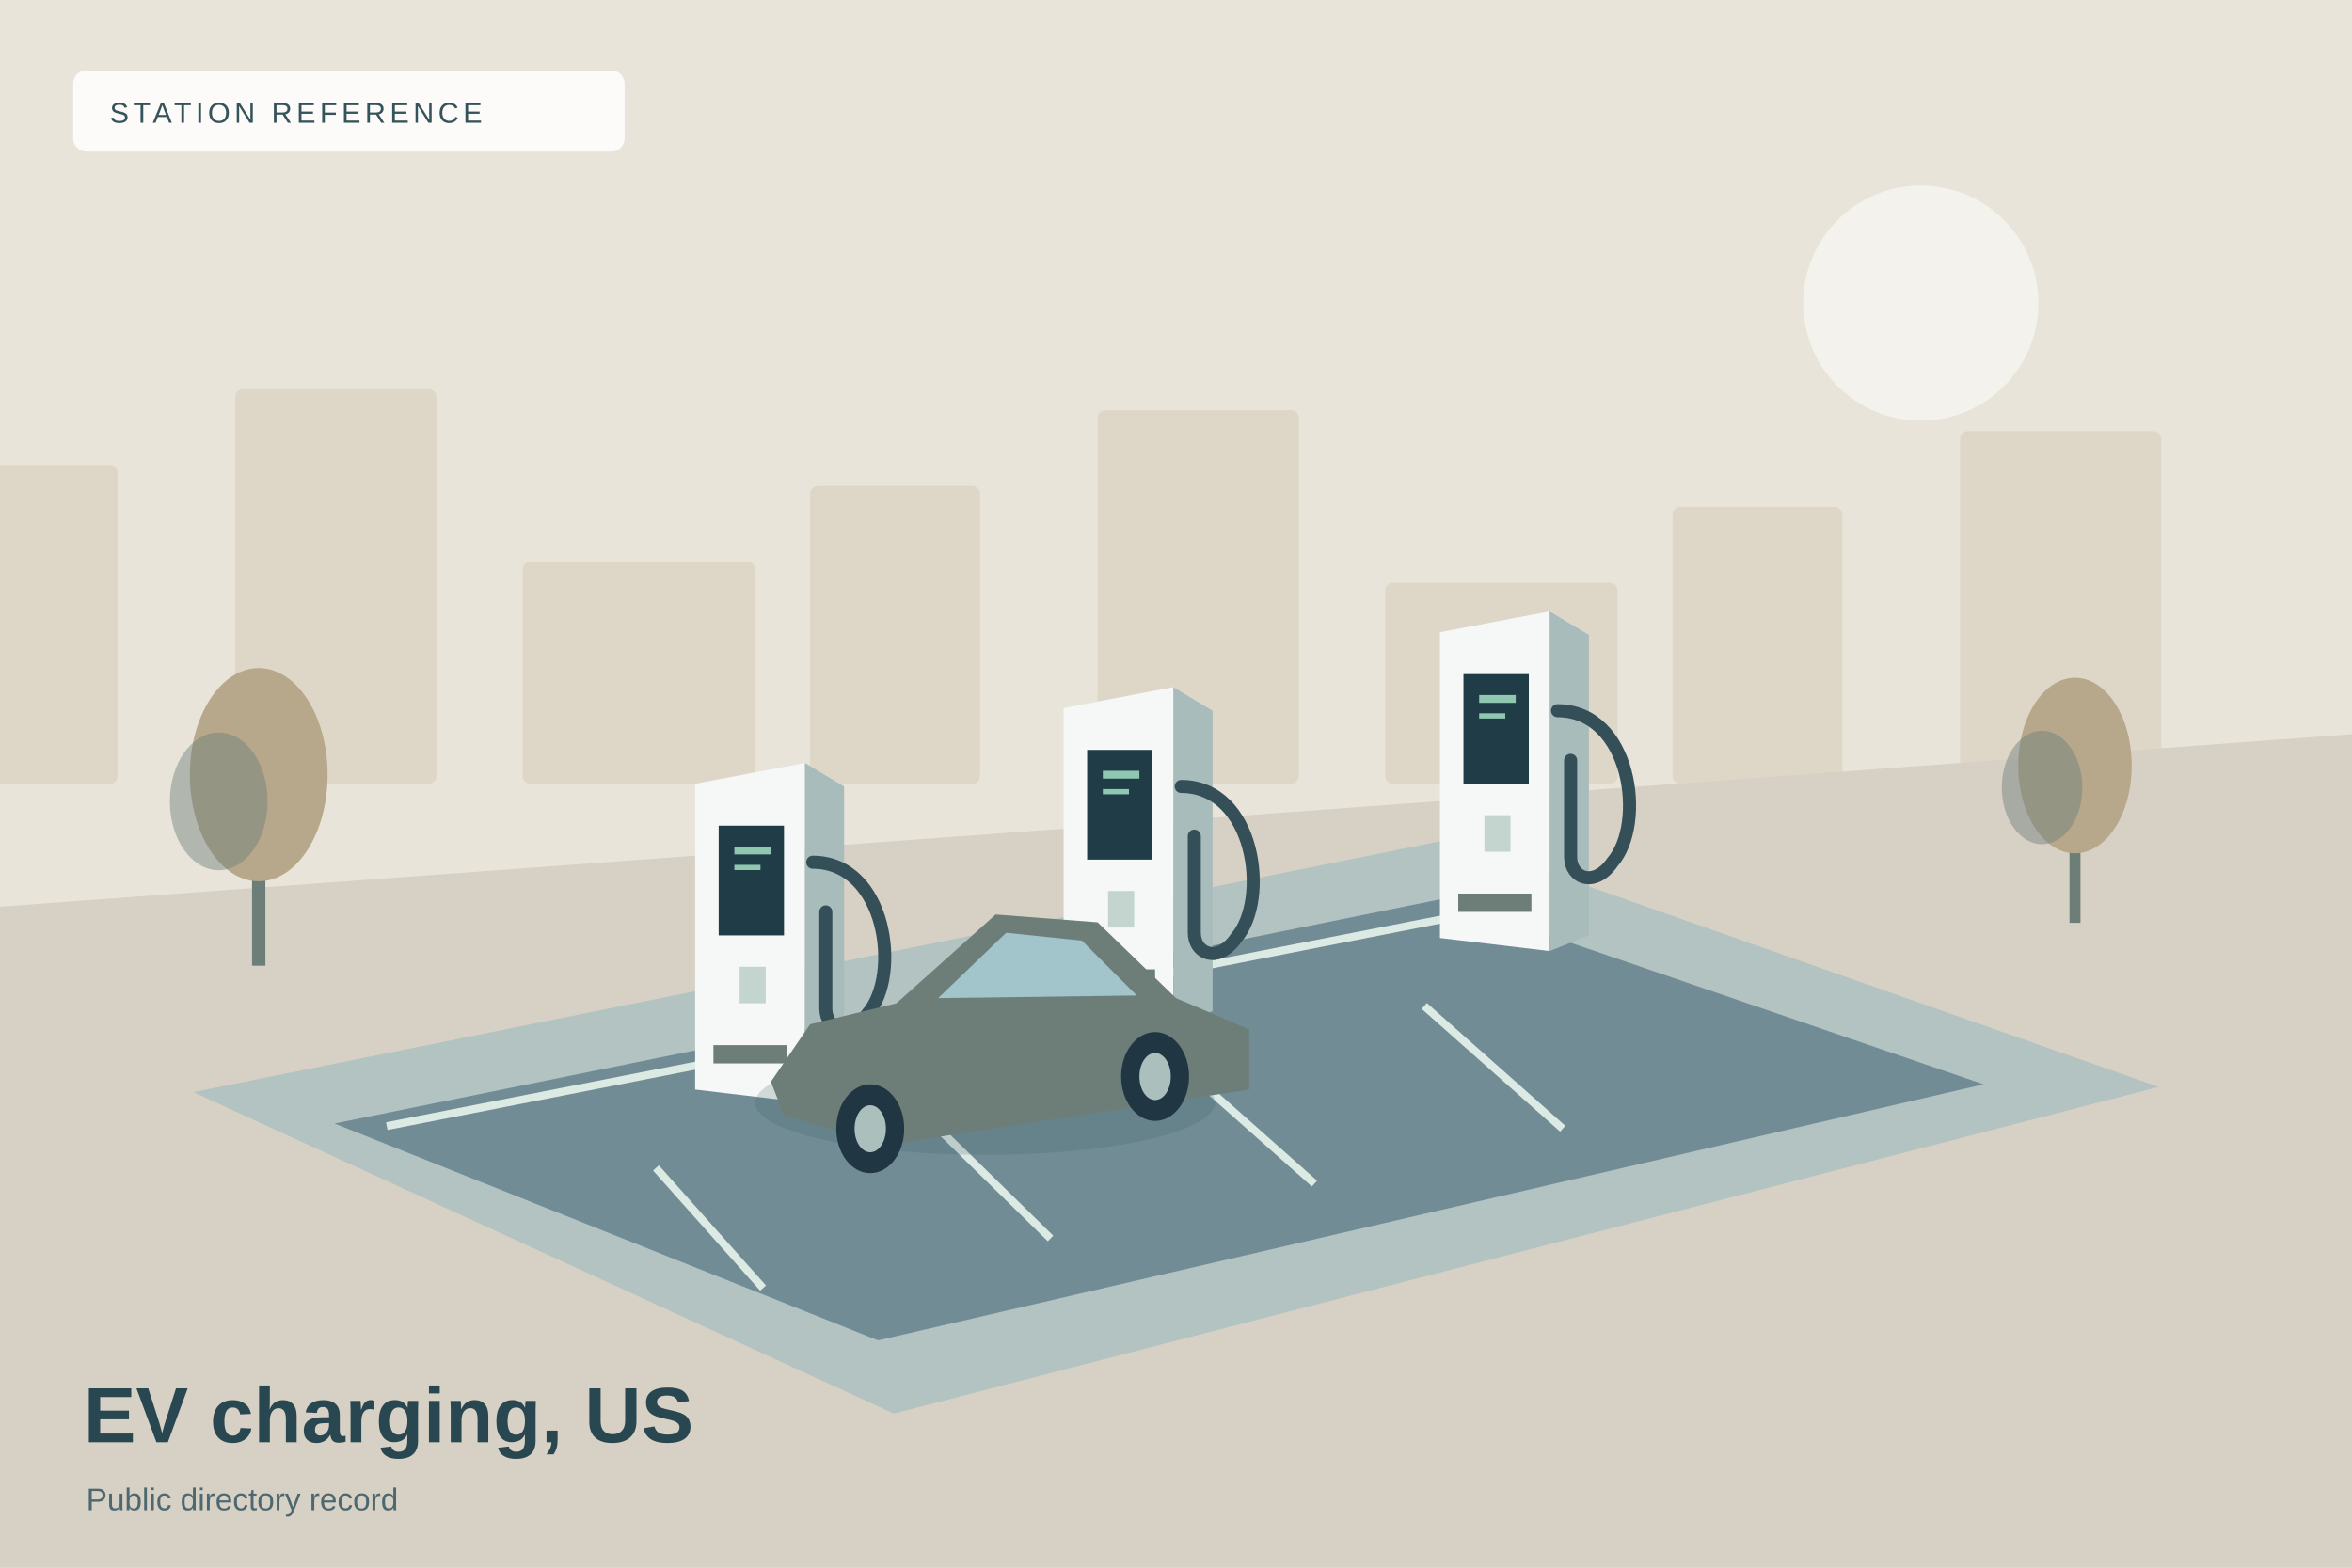
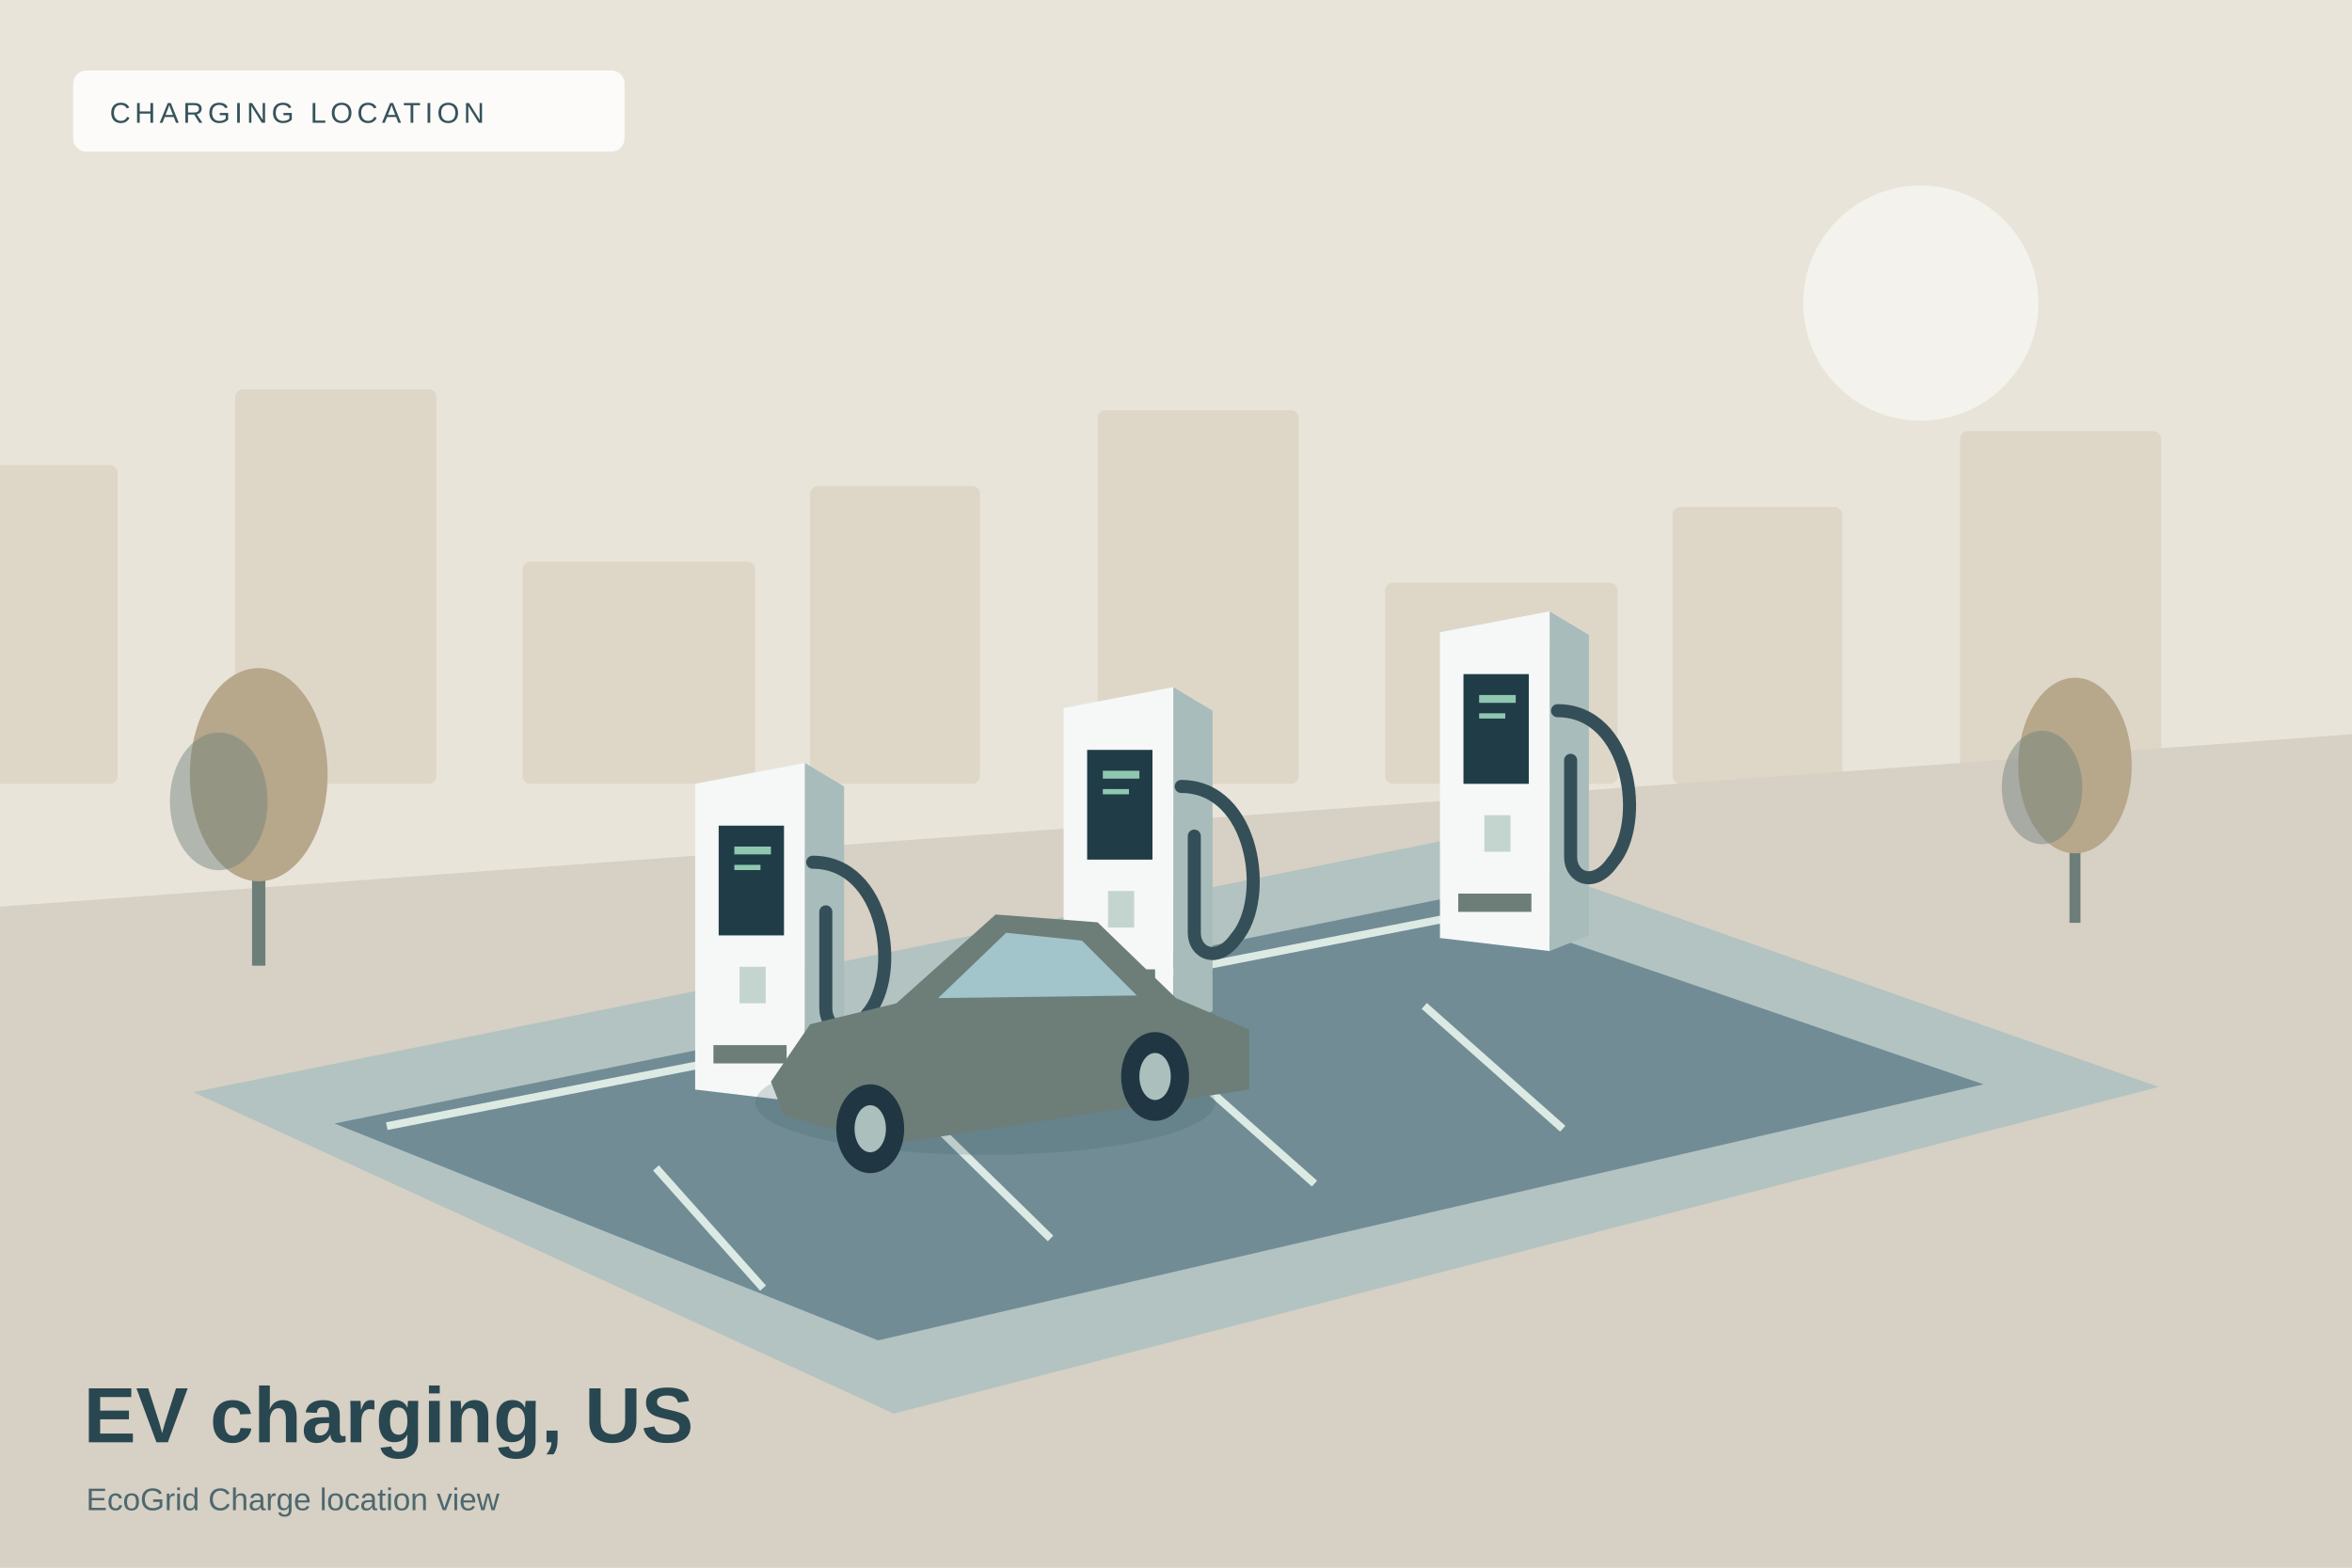
- <svg xmlns="http://www.w3.org/2000/svg" viewBox="0 0 900 600" role="img" aria-label="Station reference for EV charging, US">
+ <svg xmlns="http://www.w3.org/2000/svg" viewBox="0 0 900 600" role="img" aria-label="Charging location in EV charging, US">
  <rect width="900" height="600" fill="#e9e4d9" />
  <circle cx="735" cy="116" r="45" fill="#fff" opacity=".5" />
  <rect x="-20" y="178" width="65" height="122" rx="3" fill="#b7a78b" opacity=".22" />
  <rect x="90" y="149" width="77" height="151" rx="3" fill="#b7a78b" opacity=".22" />
  <rect x="200" y="215" width="89" height="85" rx="3" fill="#b7a78b" opacity=".22" />
  <rect x="310" y="186" width="65" height="114" rx="3" fill="#b7a78b" opacity=".22" />
  <rect x="420" y="157" width="77" height="143" rx="3" fill="#b7a78b" opacity=".22" />
  <rect x="530" y="223" width="89" height="77" rx="3" fill="#b7a78b" opacity=".22" />
  <rect x="640" y="194" width="65" height="106" rx="3" fill="#b7a78b" opacity=".22" />
  <rect x="750" y="165" width="77" height="135" rx="3" fill="#b7a78b" opacity=".22" />
  <path d="M0 347 900 281v319H0Z" fill="#d7d0c4" />
  <path d="m74 418 482-97 270 95-484 125Z" fill="#a9bfc0" opacity=".8" />
  <path d="m128 430 424-86 207 71-423 98z" fill="#718c95" />
  <path d="m148 431 408-80m-305 96 41 46m61-67 49 48m48-68 53 47m42-68 53 47" fill="none" stroke="#e8f4ec" stroke-width="3" opacity=".9" />
  <g transform="translate(99 305) scale(0.85)">
    <path d="M0 0v76" stroke="#6d7e79" stroke-width="6" />
    <ellipse cx="0" cy="-10" rx="31" ry="48" fill="#b7a78b" />
    <ellipse cx="-18" cy="2" rx="22" ry="31" fill="#6d7e79" opacity=".45" />
  </g>
  <g transform="translate(794 300) scale(0.7)">
    <path d="M0 0v76" stroke="#6d7e79" stroke-width="6" />
    <ellipse cx="0" cy="-10" rx="31" ry="48" fill="#b7a78b" />
    <ellipse cx="-18" cy="2" rx="22" ry="31" fill="#6d7e79" opacity=".45" />
  </g>
  <g transform="translate(266 300)">
    <path d="m0 0 42-8 15 9-42 9z" fill="#dce7e7" />
    <path d="M0 0v117l42 5V-8Z" fill="#f5f8f7" />
    <path d="m42-8 15 9v115l-15 6z" fill="#a8bcbb" />
    <path d="M9 16h25v42H9z" fill="#203d47" />
    <path d="M15 24h14v3H15zm0 7h10v2H15z" fill="#8fc7b1" />
    <path d="M7 100h28v7H7z" fill="#6d7e79" />
    <path d="M45 30c28 0 34 43 21 58-7 10-16 6-16-2V49" fill="none" stroke="#344f58" stroke-width="5" stroke-linecap="round" />
    <path d="M17 70h10v14H17z" fill="#c4d5d0" />
  </g>
  <g transform="translate(407 271)">
    <path d="m0 0 42-8 15 9-42 9z" fill="#dce7e7" />
    <path d="M0 0v117l42 5V-8Z" fill="#f5f8f7" />
    <path d="m42-8 15 9v115l-15 6z" fill="#a8bcbb" />
    <path d="M9 16h25v42H9z" fill="#203d47" />
    <path d="M15 24h14v3H15zm0 7h10v2H15z" fill="#8fc7b1" />
    <path d="M7 100h28v7H7z" fill="#6d7e79" />
    <path d="M45 30c28 0 34 43 21 58-7 10-16 6-16-2V49" fill="none" stroke="#344f58" stroke-width="5" stroke-linecap="round" />
    <path d="M17 70h10v14H17z" fill="#c4d5d0" />
  </g>
  <g transform="translate(551 242)">
    <path d="m0 0 42-8 15 9-42 9z" fill="#dce7e7" />
    <path d="M0 0v117l42 5V-8Z" fill="#f5f8f7" />
    <path d="m42-8 15 9v115l-15 6z" fill="#a8bcbb" />
    <path d="M9 16h25v42H9z" fill="#203d47" />
    <path d="M15 24h14v3H15zm0 7h10v2H15z" fill="#8fc7b1" />
    <path d="M7 100h28v7H7z" fill="#6d7e79" />
    <path d="M45 30c28 0 34 43 21 58-7 10-16 6-16-2V49" fill="none" stroke="#344f58" stroke-width="5" stroke-linecap="round" />
    <path d="M17 70h10v14H17z" fill="#c4d5d0" />
  </g>
  <g transform="translate(377 412)">
    <ellipse cx="0" cy="10" rx="88" ry="20" fill="#3b5963" opacity=".2" />
    <path d="m-82 2 15-22 33-8 38-34 39 3 30 29 28 12v23l-138 21-40-11z" fill="#6d7e79" />
    <path d="m-18-30 26-25 29 3 21 21z" fill="#a2c4cb" />
    <ellipse cx="-44" cy="20" rx="13" ry="17" fill="#203743" />
    <ellipse cx="65" cy="0" rx="13" ry="17" fill="#203743" />
    <ellipse cx="-44" cy="20" rx="6" ry="9" fill="#abbfbd" />
    <ellipse cx="65" cy="0" rx="6" ry="9" fill="#abbfbd" />
  </g>
  <rect x="28" y="27" width="211" height="31" rx="5" fill="#fff" opacity=".85" />
-   <text x="42" y="47" fill="#35535a" font-size="11" font-family="Arial,sans-serif" letter-spacing="1.6">STATION REFERENCE</text>
+   <text x="42" y="47" fill="#35535a" font-size="11" font-family="Arial,sans-serif" letter-spacing="1.6">CHARGING LOCATION</text>
  <text x="32" y="552" fill="#294750" font-size="30" font-family="Arial,sans-serif" font-weight="600">EV charging, US</text>
-   <text x="33" y="578" fill="#4d686f" font-size="12" font-family="Arial,sans-serif">Public directory record</text>
+   <text x="33" y="578" fill="#4d686f" font-size="12" font-family="Arial,sans-serif">EcoGrid Charge location view</text>
</svg>
